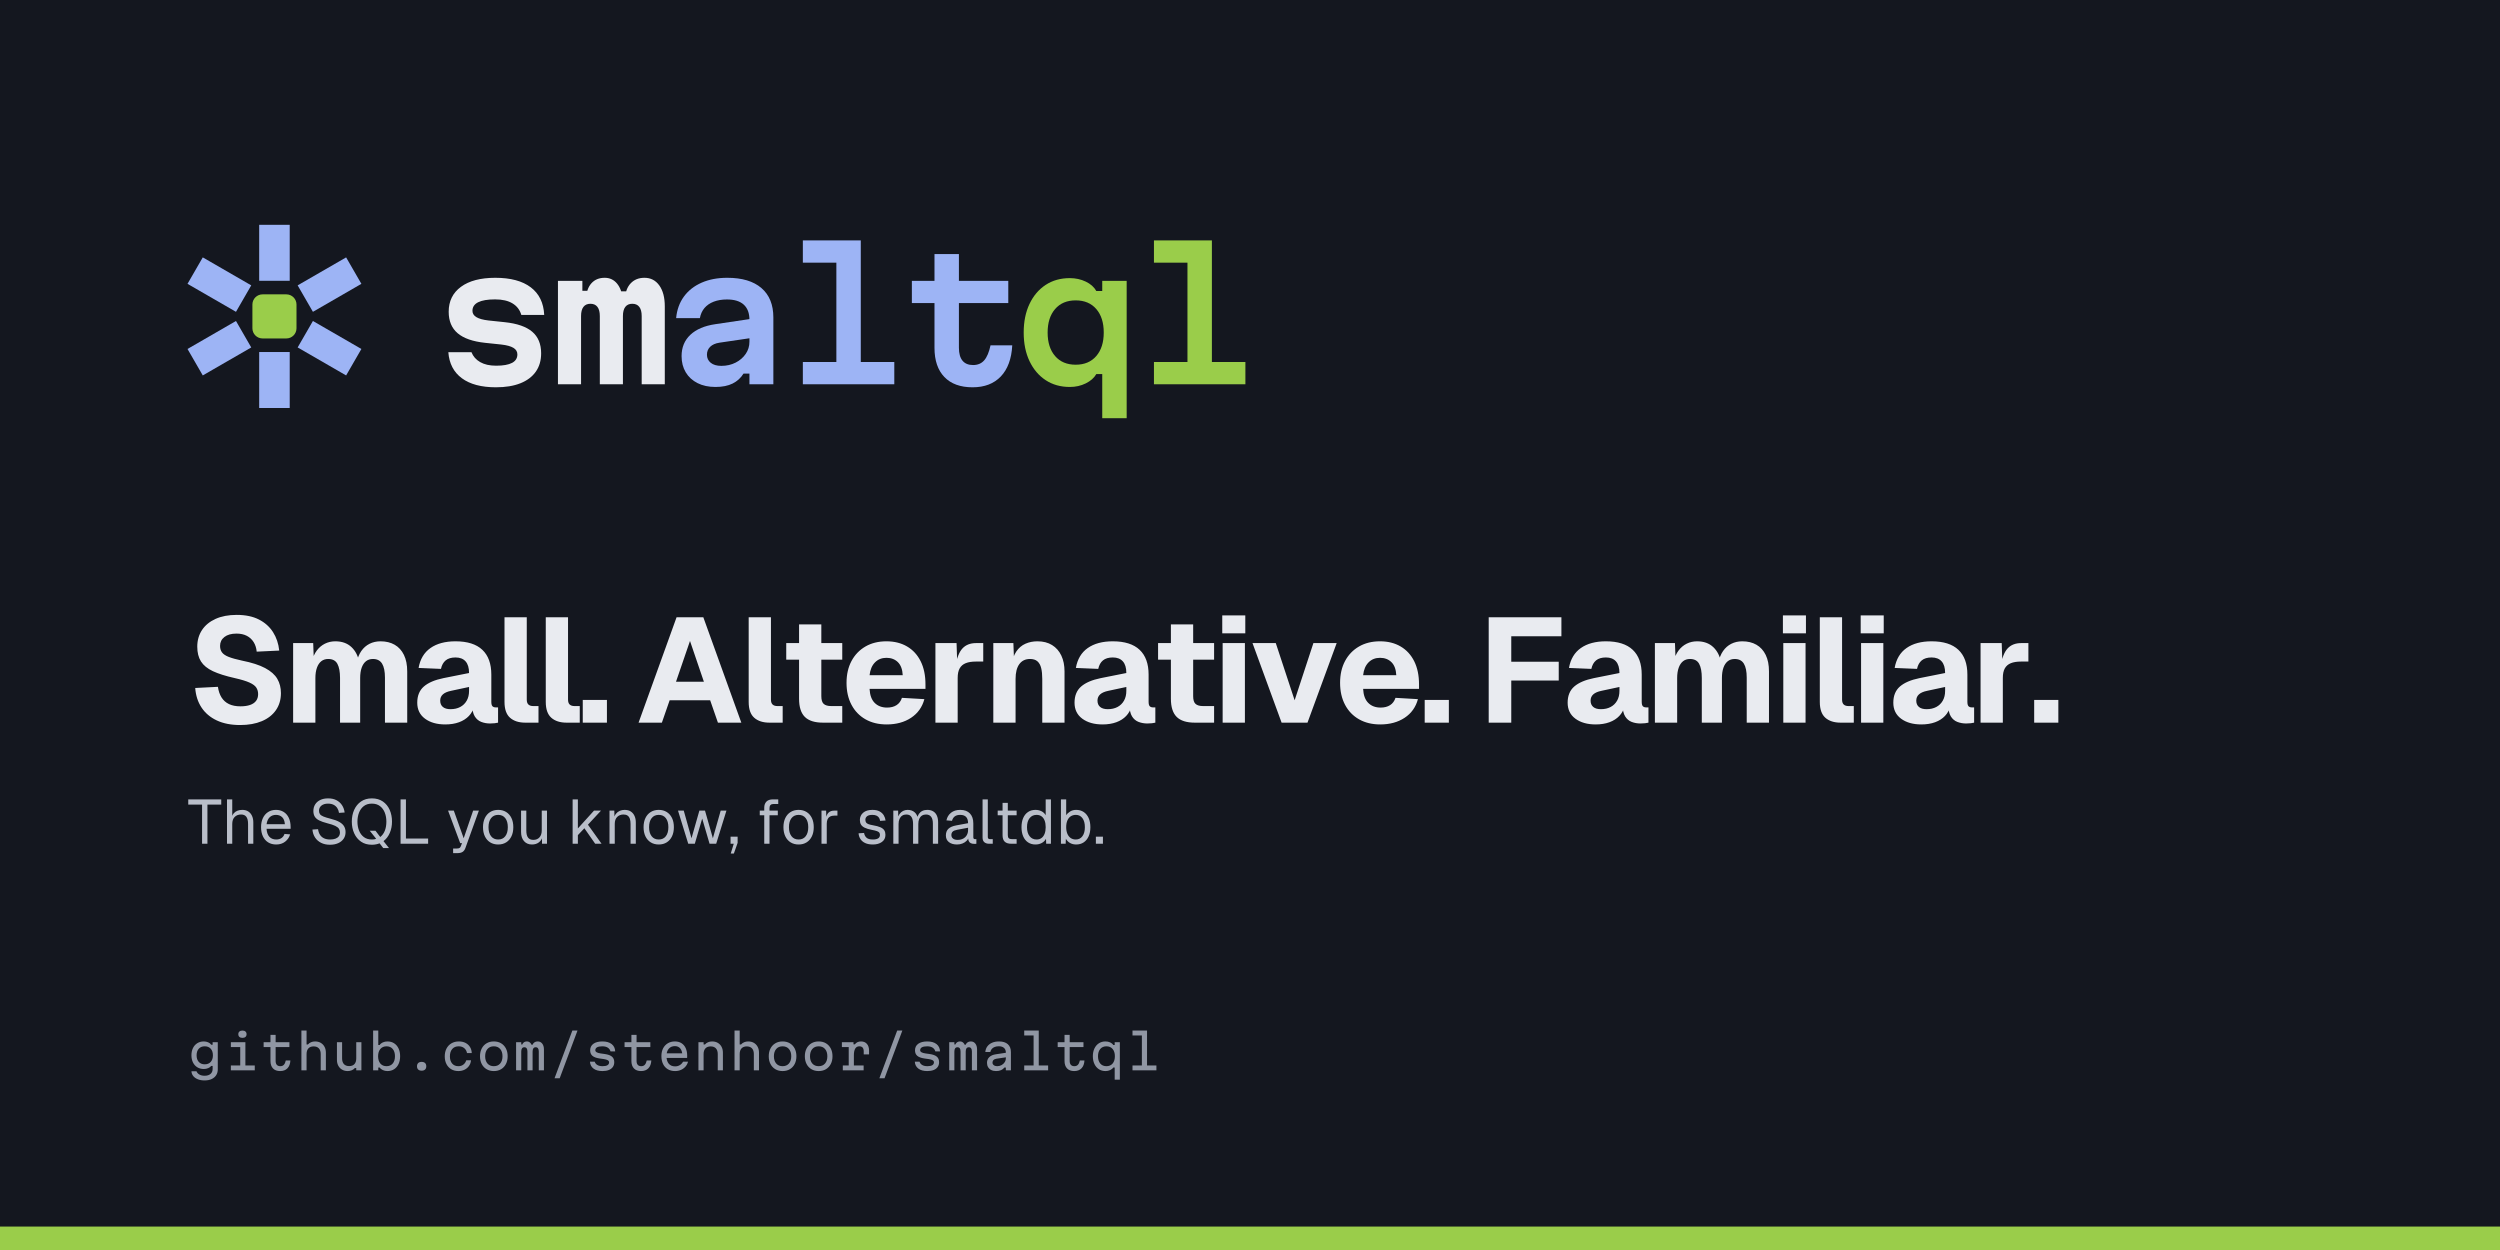
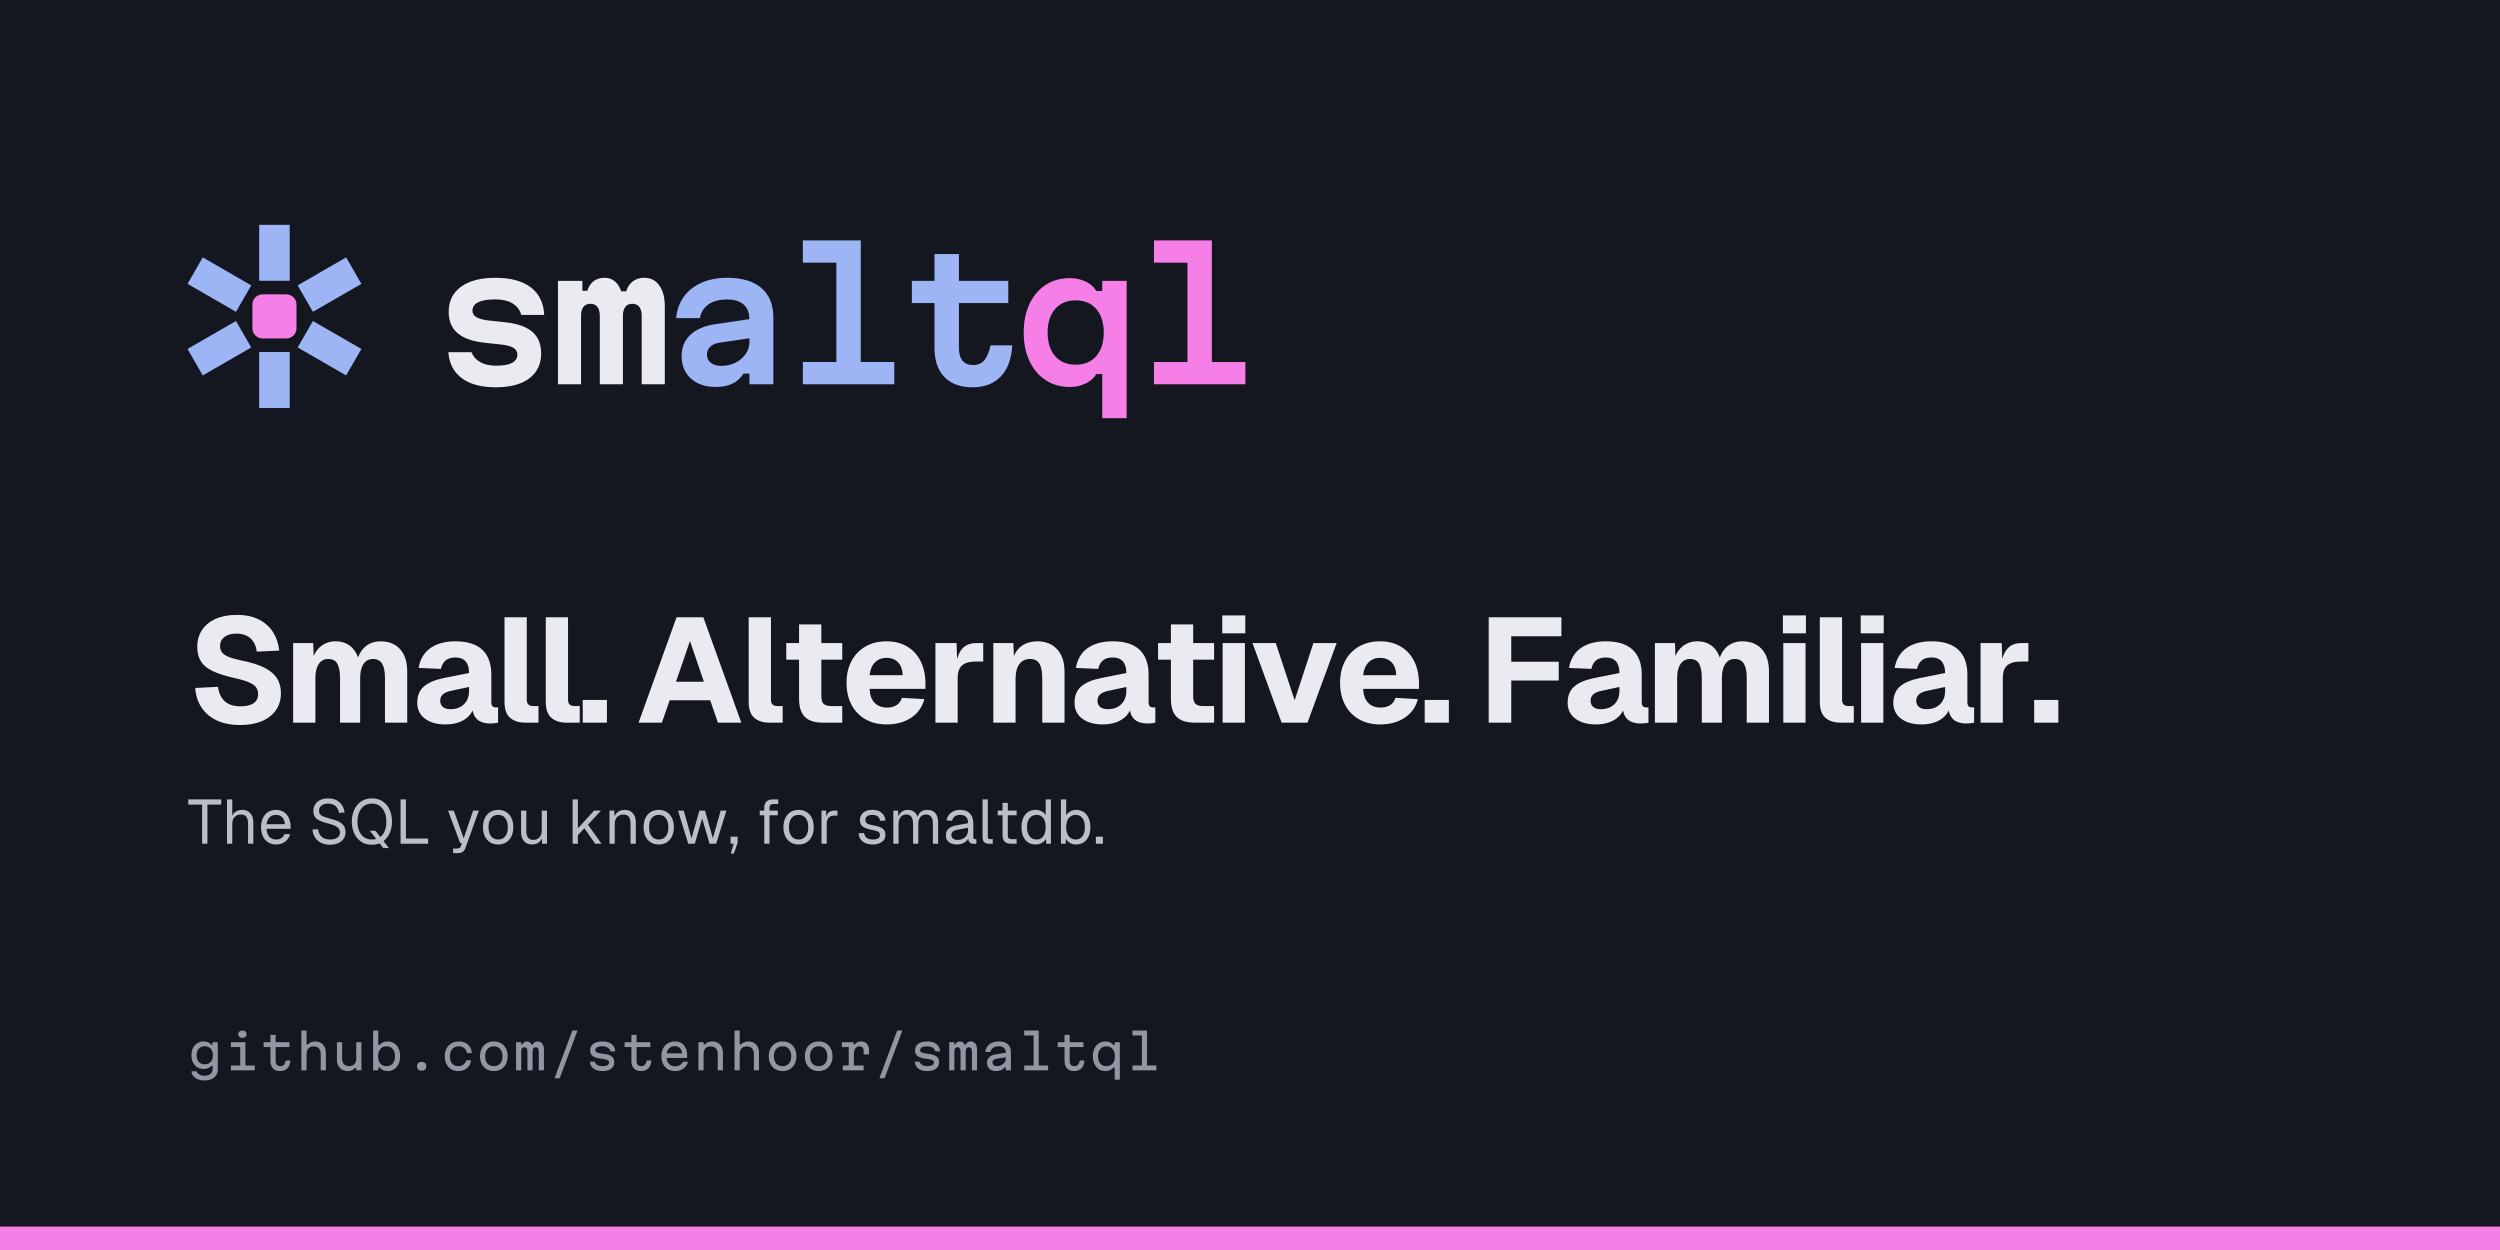
<svg xmlns="http://www.w3.org/2000/svg" width="1280" height="640" viewBox="0 0 1280 640" role="img" aria-label="smaltql: Small. Alternative. Familiar. The SQL you know, for smaltdb.">
  <rect width="1280" height="640" fill="#14171F" />
  <svg x="85.58" y="96" width="562.49" height="132" viewBox="0.74 84.00 647.71 152.00">
    <g transform="translate(0 96.00) scale(2)">
      <path d="M27.5 21.5L27.5 5L36.5 5L36.5 21.5Z" fill="#9DB4F5" />
      <path d="M38.84 22.85L53.13 14.6L57.63 22.4L43.34 30.65Z" fill="#9DB4F5" />
      <path d="M43.34 33.35L57.63 41.6L53.13 49.4L38.84 41.15Z" fill="#9DB4F5" />
      <path d="M36.5 42.5L36.5 59L27.5 59L27.5 42.5Z" fill="#9DB4F5" />
      <path d="M25.16 41.15L10.87 49.4L6.37 41.6L20.66 33.35Z" fill="#9DB4F5" />
      <path d="M20.66 30.65L6.37 22.4L10.87 14.6L25.16 22.85Z" fill="#9DB4F5" />
-       <path d="M28.5 25.5h7a3 3 0 0 1 3 3v7a3 3 0 0 1 -3 3h-7a3 3 0 0 1 -3 -3v-7a3 3 0 0 1 3 -3z" fill="#9ACD4A" />
+       <path d="M28.5 25.5h7a3 3 0 0 1 3 3v7a3 3 0 0 1 -3 3h-7a3 3 0 0 1 -3 -3v-7a3 3 0 0 1 3 -3z" fill="#F57FE6" />
    </g>
    <path fill="#E9EBF0" d="M180.166 181.114Q181.617 184.84 185.309 186.951Q189 189.063 194.68 189.063Q200.951 189.063 204.087 187.4Q207.223 185.737 207.223 182.411Q207.223 179.957 204.907 178.549Q202.591 177.14 197.766 176.583L188.194 175.577Q177.303 174.417 172.014 169.927Q166.726 165.437 166.726 157.254Q166.726 147.866 173.966 142.55Q181.206 137.234 194.189 137.234Q207.709 137.234 215.126 142.859Q222.543 148.483 223.04 159.114H209.543Q208.286 154.74 204.396 152.353Q200.506 149.966 194.086 149.966Q187.463 149.966 184.1 151.653Q180.737 153.34 180.737 156.714Q180.737 159.023 183.053 160.431Q185.369 161.84 190.194 162.397L199.766 163.403Q210.757 164.563 215.996 169.053Q221.234 173.543 221.234 181.774Q221.234 188.114 218.089 192.583Q214.943 197.051 209.003 199.423Q203.063 201.794 194.577 201.794Q181.7 201.794 174.481 196.446Q167.263 191.097 166.52 181.114ZM231.143 139.029H245.543V144.897H254.511L247.72 149.383Q248.02 143.611 250.92 140.423Q253.82 137.234 258.714 137.234Q263.16 137.234 265.99 140.654Q268.82 144.074 269.374 150.103L263.457 145.206H277.277L270.694 149.383Q270.994 143.663 274.074 140.449Q277.154 137.234 282.151 137.234Q287.663 137.234 290.9 141.739Q294.137 146.243 294.137 154.089V200.0H280.514V159.806Q280.514 156.226 279.107 154.387Q277.7 152.549 274.983 152.549Q272.266 152.549 270.859 154.387Q269.451 156.226 269.451 159.806V200.0H255.829V159.806Q255.829 156.226 254.421 154.387Q253.014 152.549 250.297 152.549Q247.58 152.549 246.173 154.387Q244.766 156.226 244.766 159.806V200.0H231.143Z" />
    <path fill="#9DB4F5" d="M345.143 161.429V172.731L326.366 175.494Q322.794 176.049 320.891 177.907Q318.989 179.766 318.989 182.583Q318.989 185.54 321.23 187.35Q323.471 189.16 327.48 189.16Q332.146 189.16 335.884 187.249Q339.623 185.337 341.831 182.119Q344.04 178.9 344.04 174.926V162.0Q344.04 156.137 340.697 153.074Q337.354 150.011 330.789 150.011Q326.374 150.011 322.987 151.316Q319.6 152.62 317.54 155.053Q315.48 157.486 314.823 161.0H300.823Q301.52 153.611 305.416 148.294Q309.311 142.977 315.856 140.106Q322.4 137.234 330.994 137.234Q344.069 137.234 351.106 143.28Q358.143 149.326 358.143 160.617V200.0H344.04V193.709H340.554Q338.191 197.554 334.131 199.577Q330.071 201.6 324.017 201.6Q317.92 201.6 313.424 199.327Q308.929 197.054 306.481 192.959Q304.034 188.863 304.034 183.417Q304.034 175.726 309.201 170.854Q314.369 165.983 323.906 164.586ZM375.531 115.2H409.689V186.88H429.446V200.0H375.531V186.88H395.289V128.32H375.531ZM467.543 123.234V139.029H496.651V152.149H467.543V178.543Q467.543 183.518 469.656 186.096Q471.769 188.674 475.891 188.674Q480.041 188.674 482.462 185.891Q484.883 183.109 486.183 177.057H498.994Q498.353 188.988 492.261 195.391Q486.169 201.794 475.589 201.794Q464.802 201.794 458.972 195.731Q453.143 189.669 453.143 178.543V152.149H439.806V139.029H453.143V123.234Z" />
-     <path fill="#9ACD4A" d="M552.046 220.0V194.0H548.56Q546.587 197.4 542.314 199.5Q538.04 201.6 532.931 201.6Q524.773 201.6 518.68 197.589Q512.586 193.579 509.162 186.37Q505.737 179.16 505.737 169.515Q505.737 159.869 509.161 152.647Q512.586 145.426 518.679 141.427Q524.773 137.429 532.931 137.429Q538.024 137.429 542.315 139.479Q546.606 141.529 548.56 145.029H552.046V139.029H566.446V220.0ZM536.389 188.48Q544.109 188.48 548.52 183.378Q552.931 178.277 552.931 169.506Q552.931 160.734 548.52 155.641Q544.109 150.549 536.389 150.549Q528.669 150.549 524.257 155.65Q519.846 160.752 519.846 169.523Q519.846 178.294 524.257 183.387Q528.669 188.48 536.389 188.48ZM582.531 115.2H616.689V186.88H636.446V200.0H582.531V186.88H602.289V128.32H582.531Z" />
+     <path fill="#F57FE6" d="M552.046 220.0V194.0H548.56Q546.587 197.4 542.314 199.5Q538.04 201.6 532.931 201.6Q524.773 201.6 518.68 197.589Q512.586 193.579 509.162 186.37Q505.737 179.16 505.737 169.515Q505.737 159.869 509.161 152.647Q512.586 145.426 518.679 141.427Q524.773 137.429 532.931 137.429Q538.024 137.429 542.315 139.479Q546.606 141.529 548.56 145.029H552.046V139.029H566.446V220.0ZM536.389 188.48Q544.109 188.48 548.52 183.378Q552.931 178.277 552.931 169.506Q552.931 160.734 548.52 155.641Q544.109 150.549 536.389 150.549Q528.669 150.549 524.257 155.65Q519.846 160.752 519.846 169.523Q519.846 178.294 524.257 183.387Q528.669 188.48 536.389 188.48ZM582.531 115.2H616.689V186.88H636.446V200.0H582.531V186.88H602.289V128.32H582.531Z" />
  </svg>
  <path fill="#E9EBF0" d="M122.95 371.216Q115.988 371.216 110.987 368.86Q105.986 366.504 103.174 362.248Q100.362 357.992 99.952 352.246L111.58 351.654Q112.021 354.861 113.434 357.103Q114.848 359.345 117.242 360.493Q119.636 361.64 123.102 361.64Q125.99 361.64 128.011 360.949Q130.033 360.257 131.097 358.858Q132.161 357.46 132.161 355.408Q132.161 353.538 131.256 352.102Q130.352 350.666 127.776 349.488Q125.199 348.31 120.153 347.17Q113.237 345.619 109.026 343.651Q104.816 341.682 102.908 338.673Q101.001 335.663 101.001 331.088Q101.001 326.254 103.418 322.591Q105.834 318.928 110.364 316.876Q114.894 314.824 121.217 314.824Q127.92 314.824 132.541 317.18Q137.161 319.536 139.783 323.64Q142.405 327.744 142.968 333.094L131.431 333.642Q131.158 330.83 129.866 328.762Q128.574 326.695 126.377 325.547Q124.181 324.4 121.065 324.4Q117.143 324.4 114.909 326.133Q112.674 327.866 112.674 330.693Q112.674 332.699 113.67 334.037Q114.665 335.374 117.09 336.332Q119.514 337.29 123.892 338.232Q131.386 339.722 135.763 342.062Q140.141 344.403 141.987 347.58Q143.834 350.757 143.834 354.861Q143.834 359.892 141.288 363.578Q138.742 367.264 134.053 369.24Q129.364 371.216 122.95 371.216ZM150.082 370.0V329.264H160.357L160.721 339.083L159.718 338.597Q160.493 335.344 162.203 333.064Q163.913 330.784 166.353 329.568Q168.793 328.352 171.696 328.352Q176.803 328.352 179.949 331.308Q183.096 334.265 183.977 339.296L182.579 339.357Q183.278 335.77 184.981 333.33Q186.683 330.89 189.199 329.621Q191.714 328.352 194.83 328.352Q199.026 328.352 202.081 330.115Q205.136 331.878 206.815 335.321Q208.495 338.764 208.495 343.81V370.0H197.095V346.957Q197.095 342.169 195.628 339.782Q194.162 337.396 190.939 337.396Q188.857 337.396 187.405 338.536Q185.954 339.676 185.178 341.857Q184.403 344.038 184.403 347.139V370.0H174.098V347.139Q174.098 342.382 172.745 339.889Q171.392 337.396 168.048 337.396Q165.966 337.396 164.514 338.536Q163.062 339.676 162.272 341.872Q161.481 344.069 161.481 347.139V370.0ZM227.966 370.912Q221.598 370.912 217.615 367.978Q213.633 365.045 213.633 359.786Q213.633 354.435 217.015 351.494Q220.397 348.553 227.054 347.2L240.157 344.586Q240.157 340.634 238.378 338.627Q236.6 336.621 233.226 336.621Q230.003 336.621 228.187 338.118Q226.37 339.615 225.777 342.473L214.317 341.986Q215.502 335.238 220.397 331.795Q225.291 328.352 233.226 328.352Q242.345 328.352 246.951 332.699Q251.557 337.046 251.557 345.406V359.269Q251.557 361.002 252.142 361.594Q252.727 362.187 253.867 362.187H255.007V370.0Q254.475 370.167 253.289 370.296Q252.104 370.426 250.934 370.426Q248.517 370.426 246.419 369.62Q244.322 368.814 243.06 366.77Q241.798 364.726 241.798 361.002L242.741 361.792Q242.026 364.513 240.066 366.58Q238.105 368.647 235.042 369.78Q231.979 370.912 227.966 370.912ZM230.672 363.099Q233.514 363.099 235.635 361.974Q237.755 360.85 238.956 358.744Q240.157 356.639 240.157 353.706V351.73L230.915 353.706Q228.133 354.283 226.758 355.522Q225.382 356.761 225.382 358.722Q225.382 360.804 226.735 361.952Q228.088 363.099 230.672 363.099ZM268.946 370.0Q263.99 370.0 261.148 367.492Q258.306 364.984 258.306 359.391V316.04H269.705V358.175Q269.705 359.938 270.557 360.721Q271.408 361.503 272.989 361.503H275.709V370.0ZM290.074 370.0Q285.118 370.0 282.276 367.492Q279.434 364.984 279.434 359.391V316.04H290.833V358.175Q290.833 359.938 291.685 360.721Q292.536 361.503 294.117 361.503H296.837V370.0ZM298.373 370.0V358.357H310.745V370.0ZM326.949 370.0 346.405 316.04H360.1L379.556 370.0H367.578L363.596 358.524H342.863L338.881 370.0ZM346.116 349.039H360.389L353.275 328.169ZM393.966 370.0Q389.01 370.0 386.168 367.492Q383.326 364.984 383.326 359.391V316.04H394.725V358.175Q394.725 359.938 395.577 360.721Q396.428 361.503 398.009 361.503H400.729V370.0ZM421.386 370.0Q415.048 370.0 412.084 367.059Q409.12 364.118 409.12 357.749V319.703H420.52V356.411Q420.52 359.33 421.759 360.417Q422.997 361.503 425.551 361.503H431.236V370.0ZM402.554 337.761V329.264H431.236V337.761ZM453.99 370.912Q447.743 370.912 443.122 368.282Q438.502 365.653 435.963 360.857Q433.425 356.062 433.425 349.632Q433.425 343.202 435.963 338.445Q438.502 333.687 443.092 331.02Q447.682 328.352 453.869 328.352Q459.933 328.352 464.44 331.004Q468.947 333.657 471.394 338.597Q473.841 343.537 473.841 350.392V352.702H445.22Q445.463 357.521 447.857 359.9Q450.251 362.279 454.173 362.279Q457.076 362.279 459.029 361.032Q460.982 359.786 461.788 357.293L473.279 357.962Q471.637 364.087 466.485 367.5Q461.332 370.912 453.99 370.912ZM445.22 345.71H462.198Q461.97 341.226 459.706 339.015Q457.441 336.803 453.869 336.803Q450.327 336.803 448.009 339.129Q445.691 341.454 445.22 345.71ZM478.934 370.0V329.264H489.756L490.151 341.09L489.269 340.907Q490.257 334.736 492.781 332Q495.304 329.264 499.742 329.264H503.421V338.718H499.681Q496.505 338.718 494.445 339.547Q492.385 340.375 491.359 342.199Q490.333 344.023 490.333 347.094V370.0ZM508.574 370.0V329.264H518.849L519.305 341.211L517.906 340.846Q518.484 336.271 520.361 333.543Q522.238 330.814 525.027 329.583Q527.817 328.352 531.161 328.352Q535.569 328.352 538.662 330.267Q541.755 332.182 543.397 335.64Q545.038 339.098 545.038 343.81V370.0H533.638V347.595Q533.638 344.327 533.084 342.055Q532.529 339.782 531.153 338.589Q529.778 337.396 527.376 337.396Q523.834 337.396 521.904 340.025Q519.973 342.655 519.973 347.595V370.0ZM564.494 370.912Q558.126 370.912 554.143 367.978Q550.161 365.045 550.161 359.786Q550.161 354.435 553.543 351.494Q556.925 348.553 563.582 347.2L576.685 344.586Q576.685 340.634 574.906 338.627Q573.128 336.621 569.754 336.621Q566.531 336.621 564.715 338.118Q562.898 339.615 562.305 342.473L550.845 341.986Q552.03 335.238 556.925 331.795Q561.819 328.352 569.754 328.352Q578.873 328.352 583.479 332.699Q588.085 337.046 588.085 345.406V359.269Q588.085 361.002 588.67 361.594Q589.255 362.187 590.395 362.187H591.535V370.0Q591.003 370.167 589.817 370.296Q588.632 370.426 587.462 370.426Q585.045 370.426 582.947 369.62Q580.85 368.814 579.588 366.77Q578.326 364.726 578.326 361.002L579.269 361.792Q578.554 364.513 576.594 366.58Q574.633 368.647 571.57 369.78Q568.507 370.912 564.494 370.912ZM567.2 363.099Q570.042 363.099 572.163 361.974Q574.283 360.85 575.484 358.744Q576.685 356.639 576.685 353.706V351.73L567.443 353.706Q564.661 354.283 563.286 355.522Q561.91 356.761 561.91 358.722Q561.91 360.804 563.263 361.952Q564.616 363.099 567.2 363.099ZM611.766 370.0Q605.428 370.0 602.464 367.059Q599.5 364.118 599.5 357.749V319.703H610.9V356.411Q610.9 359.33 612.139 360.417Q613.377 361.503 615.931 361.503H621.616V370.0ZM592.934 337.761V329.264H621.616V337.761ZM625.994 370.0V329.264H637.393V370.0ZM625.796 324.278V315.098H637.591V324.278ZM656.181 370.0 641.285 329.264H653.201L662.853 358.539L672.46 329.264H684.377L669.435 370.0ZM706.69 370.912Q700.443 370.912 695.822 368.282Q691.202 365.653 688.663 360.857Q686.125 356.062 686.125 349.632Q686.125 343.202 688.663 338.445Q691.202 333.687 695.792 331.02Q700.382 328.352 706.569 328.352Q712.633 328.352 717.14 331.004Q721.647 333.657 724.094 338.597Q726.541 343.537 726.541 350.392V352.702H697.92Q698.163 357.521 700.557 359.9Q702.951 362.279 706.873 362.279Q709.776 362.279 711.729 361.032Q713.682 359.786 714.488 357.293L725.979 357.962Q724.337 364.087 719.185 367.5Q714.032 370.912 706.69 370.912ZM697.92 345.71H714.898Q714.67 341.226 712.406 339.015Q710.141 336.803 706.569 336.803Q703.027 336.803 700.709 339.129Q698.391 341.454 697.92 345.71ZM729.445 370.0V358.357H741.817V370.0ZM762.216 370.0V316.04H799.441V325.753H767.354L773.768 319.126V343.856L767.354 338.825H798.073V348.431H767.354L773.768 343.4V370.0ZM816.966 370.912Q810.598 370.912 806.615 367.978Q802.633 365.045 802.633 359.786Q802.633 354.435 806.015 351.494Q809.397 348.553 816.054 347.2L829.157 344.586Q829.157 340.634 827.378 338.627Q825.6 336.621 822.226 336.621Q819.003 336.621 817.187 338.118Q815.37 339.615 814.777 342.473L803.317 341.986Q804.502 335.238 809.397 331.795Q814.291 328.352 822.226 328.352Q831.345 328.352 835.951 332.699Q840.557 337.046 840.557 345.406V359.269Q840.557 361.002 841.142 361.594Q841.727 362.187 842.867 362.187H844.007V370.0Q843.475 370.167 842.289 370.296Q841.104 370.426 839.934 370.426Q837.517 370.426 835.419 369.62Q833.322 368.814 832.06 366.77Q830.798 364.726 830.798 361.002L831.741 361.792Q831.026 364.513 829.066 366.58Q827.105 368.647 824.042 369.78Q820.979 370.912 816.966 370.912ZM819.672 363.099Q822.514 363.099 824.635 361.974Q826.755 360.85 827.956 358.744Q829.157 356.639 829.157 353.706V351.73L819.915 353.706Q817.133 354.283 815.758 355.522Q814.382 356.761 814.382 358.722Q814.382 360.804 815.735 361.952Q817.088 363.099 819.672 363.099ZM847.306 370.0V329.264H857.581L857.945 339.083L856.942 338.597Q857.717 335.344 859.427 333.064Q861.137 330.784 863.577 329.568Q866.017 328.352 868.92 328.352Q874.027 328.352 877.173 331.308Q880.32 334.265 881.201 339.296L879.803 339.357Q880.502 335.77 882.205 333.33Q883.907 330.89 886.423 329.621Q888.938 328.352 892.054 328.352Q896.25 328.352 899.305 330.115Q902.36 331.878 904.039 335.321Q905.719 338.764 905.719 343.81V370.0H894.319V346.957Q894.319 342.169 892.852 339.782Q891.386 337.396 888.163 337.396Q886.081 337.396 884.629 338.536Q883.178 339.676 882.402 341.857Q881.627 344.038 881.627 347.139V370.0H871.322V347.139Q871.322 342.382 869.969 339.889Q868.616 337.396 865.272 337.396Q863.19 337.396 861.738 338.536Q860.286 339.676 859.496 341.872Q858.705 344.069 858.705 347.139V370.0ZM913.046 370.0V329.264H924.445V370.0ZM912.848 324.278V315.098H924.643V324.278ZM942.382 370.0Q937.426 370.0 934.584 367.492Q931.742 364.984 931.742 359.391V316.04H943.141V358.175Q943.141 359.938 943.993 360.721Q944.844 361.503 946.425 361.503H949.145V370.0ZM952.87 370.0V329.264H964.269V370.0ZM952.672 324.278V315.098H964.467V324.278ZM983.71 370.912Q977.342 370.912 973.359 367.978Q969.377 365.045 969.377 359.786Q969.377 354.435 972.759 351.494Q976.141 348.553 982.798 347.2L995.901 344.586Q995.901 340.634 994.122 338.627Q992.344 336.621 988.97 336.621Q985.747 336.621 983.931 338.118Q982.114 339.615 981.521 342.473L970.061 341.986Q971.246 335.238 976.141 331.795Q981.035 328.352 988.97 328.352Q998.089 328.352 1002.695 332.699Q1007.301 337.046 1007.301 345.406V359.269Q1007.301 361.002 1007.886 361.594Q1008.471 362.187 1009.611 362.187H1010.751V370.0Q1010.219 370.167 1009.033 370.296Q1007.848 370.426 1006.678 370.426Q1004.261 370.426 1002.163 369.62Q1000.066 368.814 998.804 366.77Q997.542 364.726 997.542 361.002L998.485 361.792Q997.77 364.513 995.81 366.58Q993.849 368.647 990.786 369.78Q987.723 370.912 983.71 370.912ZM986.416 363.099Q989.258 363.099 991.379 361.974Q993.499 360.85 994.7 358.744Q995.901 356.639 995.901 353.706V351.73L986.659 353.706Q983.877 354.283 982.502 355.522Q981.126 356.761 981.126 358.722Q981.126 360.804 982.479 361.952Q983.832 363.099 986.416 363.099ZM1014.05 370.0V329.264H1024.872L1025.267 341.09L1024.385 340.907Q1025.373 334.736 1027.897 332Q1030.42 329.264 1034.858 329.264H1038.537V338.718H1034.797Q1031.621 338.718 1029.561 339.547Q1027.501 340.375 1026.475 342.199Q1025.449 344.023 1025.449 347.094V370.0ZM1041.501 370.0V358.357H1053.873V370.0Z" />
  <path fill="#B9BEC9" d="M103.456 432.0V411.968H96.384V409.28H113.28V411.968H106.208V432.0ZM116.224 432.0V409.28H118.912V418.784L118.592 418.72Q118.912 417.312 119.68 416.416Q120.448 415.52 121.568 415.088Q122.688 414.656 124.032 414.656Q125.856 414.656 127.12 415.472Q128.384 416.288 129.04 417.744Q129.696 419.2 129.696 421.088V432.0H127.008V421.856Q127.008 419.392 126.128 418.208Q125.248 417.024 123.456 417.024Q121.408 417.024 120.16 418.272Q118.912 419.52 118.912 421.888V432.0ZM141.44 432.384Q139.04 432.384 137.296 431.296Q135.552 430.208 134.608 428.208Q133.664 426.208 133.664 423.52Q133.664 420.832 134.608 418.848Q135.552 416.864 137.264 415.76Q138.976 414.656 141.312 414.656Q143.52 414.656 145.216 415.696Q146.912 416.736 147.856 418.72Q148.8 420.704 148.8 423.552V424.352H136.48Q136.64 427.072 137.936 428.448Q139.232 429.824 141.44 429.824Q143.104 429.824 144.176 429.04Q145.248 428.256 145.664 426.976L148.544 427.2Q147.872 429.472 146.0 430.928Q144.128 432.384 141.44 432.384ZM136.48 421.984H145.856Q145.664 419.52 144.432 418.368Q143.2 417.216 141.312 417.216Q139.36 417.216 138.096 418.416Q136.832 419.616 136.48 421.984ZM168.96 432.512Q166.336 432.512 164.384 431.52Q162.432 430.528 161.296 428.784Q160.16 427.04 159.968 424.736L162.848 424.544Q163.072 426.24 163.84 427.424Q164.608 428.608 165.904 429.216Q167.2 429.824 169.024 429.824Q170.624 429.824 171.744 429.408Q172.864 428.992 173.456 428.192Q174.048 427.392 174.048 426.24Q174.048 425.184 173.552 424.368Q173.056 423.552 171.664 422.864Q170.272 422.176 167.552 421.504Q164.928 420.832 163.376 420.032Q161.824 419.232 161.136 418.08Q160.448 416.928 160.448 415.232Q160.448 413.312 161.36 411.856Q162.272 410.4 163.968 409.584Q165.664 408.768 168.0 408.768Q170.496 408.768 172.288 409.712Q174.08 410.656 175.136 412.288Q176.192 413.92 176.448 416.0L173.568 416.192Q173.376 414.816 172.688 413.744Q172.0 412.672 170.816 412.064Q169.632 411.456 167.936 411.456Q165.824 411.456 164.576 412.464Q163.328 413.472 163.328 415.104Q163.328 416.16 163.824 416.848Q164.32 417.536 165.6 418.064Q166.88 418.592 169.28 419.2Q172.128 419.904 173.808 420.88Q175.488 421.856 176.208 423.136Q176.928 424.416 176.928 426.048Q176.928 428.032 175.904 429.488Q174.88 430.944 173.088 431.728Q171.296 432.512 168.96 432.512ZM196.224 434.208 194.336 431.776Q193.568 432.096 192.544 432.304Q191.52 432.512 190.4 432.512Q187.136 432.512 184.848 430.928Q182.56 429.344 181.344 426.656Q180.128 423.968 180.128 420.672Q180.128 417.344 181.328 414.656Q182.528 411.968 184.832 410.368Q187.136 408.768 190.4 408.768Q193.728 408.768 196.032 410.368Q198.336 411.968 199.52 414.656Q200.704 417.344 200.704 420.672Q200.704 423.808 199.584 426.432Q198.464 429.056 196.352 430.656L199.168 434.208ZM190.4 429.824Q191.104 429.824 191.648 429.744Q192.192 429.664 192.608 429.472L189.312 425.344H192.256L194.688 428.544Q196.256 427.296 197.04 425.296Q197.824 423.296 197.824 420.672Q197.824 418.144 197.008 416.064Q196.192 413.984 194.544 412.72Q192.896 411.456 190.4 411.456Q187.904 411.456 186.272 412.72Q184.64 413.984 183.824 416.064Q183.008 418.144 183.008 420.672Q183.008 423.168 183.824 425.248Q184.64 427.328 186.288 428.576Q187.936 429.824 190.4 429.824ZM205.088 432.0V409.28H207.84V430.72L206.464 429.312H219.2V432.0ZM232 436.8V434.432H233.952Q234.848 434.432 235.28 434.16Q235.712 433.888 235.936 433.28L236.544 431.68H235.616L229.408 415.04H232.352L237.408 429.184L242.24 415.04H245.184L238.304 434.144Q237.824 435.52 236.864 436.16Q235.904 436.8 234.208 436.8ZM255.072 432.384Q252.736 432.384 250.976 431.296Q249.216 430.208 248.256 428.208Q247.296 426.208 247.296 423.52Q247.296 420.8 248.256 418.816Q249.216 416.832 250.976 415.744Q252.736 414.656 255.072 414.656Q257.408 414.656 259.152 415.744Q260.896 416.832 261.856 418.816Q262.816 420.8 262.816 423.52Q262.816 426.208 261.856 428.208Q260.896 430.208 259.152 431.296Q257.408 432.384 255.072 432.384ZM255.072 429.824Q257.408 429.824 258.704 428.144Q260.0 426.464 260.0 423.52Q260.0 420.576 258.704 418.896Q257.408 417.216 255.072 417.216Q252.736 417.216 251.424 418.896Q250.112 420.576 250.112 423.52Q250.112 426.464 251.424 428.144Q252.736 429.824 255.072 429.824ZM272.352 432.384Q269.824 432.384 268.304 430.672Q266.784 428.96 266.784 425.952V415.04H269.472V425.216Q269.472 427.68 270.352 428.848Q271.232 430.016 273.056 430.016Q275.072 430.016 276.224 428.72Q277.376 427.424 277.376 425.152V415.04H280.064V432.0H277.504V427.808L277.92 428.032Q277.408 430.112 275.968 431.248Q274.528 432.384 272.352 432.384ZM293.184 432.0V409.28H295.872V424.16L304.128 415.04H307.712L301.024 422.24L308 432.0H304.736L299.2 424.064L295.872 427.584V432.0ZM312.064 432.0V415.04H314.528L314.624 419.36L314.304 419.072Q314.624 417.568 315.424 416.592Q316.224 415.616 317.36 415.136Q318.496 414.656 319.808 414.656Q321.76 414.656 323.024 415.52Q324.288 416.384 324.912 417.84Q325.536 419.296 325.536 421.088V432.0H322.848V421.856Q322.848 420.288 322.48 419.216Q322.112 418.144 321.312 417.584Q320.512 417.024 319.232 417.024Q317.28 417.024 316.016 418.256Q314.752 419.488 314.752 421.856V432.0ZM337.28 432.384Q334.944 432.384 333.184 431.296Q331.424 430.208 330.464 428.208Q329.504 426.208 329.504 423.52Q329.504 420.8 330.464 418.816Q331.424 416.832 333.184 415.744Q334.944 414.656 337.28 414.656Q339.616 414.656 341.36 415.744Q343.104 416.832 344.064 418.816Q345.024 420.8 345.024 423.52Q345.024 426.208 344.064 428.208Q343.104 430.208 341.36 431.296Q339.616 432.384 337.28 432.384ZM337.28 429.824Q339.616 429.824 340.912 428.144Q342.208 426.464 342.208 423.52Q342.208 420.576 340.912 418.896Q339.616 417.216 337.28 417.216Q334.944 417.216 333.632 418.896Q332.32 420.576 332.32 423.52Q332.32 426.464 333.632 428.144Q334.944 429.824 337.28 429.824ZM352.384 432.0 347.136 415.04H350.08L354.048 429.184L358.08 415.04H360.96L364.992 429.184L368.992 415.04H371.936L366.688 432.0H363.296L359.52 419.104L355.744 432.0ZM374.144 436.992 375.68 432.0H374.048V428.384H377.664V431.552L375.744 436.992ZM391.296 432.0V413.504Q391.296 411.616 392.384 410.448Q393.472 409.28 395.776 409.28H398.464V411.648H395.968Q394.976 411.648 394.48 412.192Q393.984 412.736 393.984 413.696V432.0ZM388.992 417.408V415.04H398.24V417.408ZM408.896 432.384Q406.56 432.384 404.8 431.296Q403.04 430.208 402.08 428.208Q401.12 426.208 401.12 423.52Q401.12 420.8 402.08 418.816Q403.04 416.832 404.8 415.744Q406.56 414.656 408.896 414.656Q411.232 414.656 412.976 415.744Q414.72 416.832 415.68 418.816Q416.64 420.8 416.64 423.52Q416.64 426.208 415.68 428.208Q414.72 430.208 412.976 431.296Q411.232 432.384 408.896 432.384ZM408.896 429.824Q411.232 429.824 412.528 428.144Q413.824 426.464 413.824 423.52Q413.824 420.576 412.528 418.896Q411.232 417.216 408.896 417.216Q406.56 417.216 405.248 418.896Q403.936 420.576 403.936 423.52Q403.936 426.464 405.248 428.144Q406.56 429.824 408.896 429.824ZM420.608 432.0V415.04H422.976L423.104 419.328L422.848 419.232Q423.168 417.056 424.24 416.048Q425.312 415.04 427.104 415.04H428.768V417.6H427.136Q425.856 417.6 425.008 418.064Q424.16 418.528 423.728 419.44Q423.296 420.352 423.296 421.76V432.0ZM446.912 432.384Q444.576 432.384 442.992 431.648Q441.408 430.912 440.56 429.616Q439.712 428.32 439.584 426.656L442.4 426.464Q442.656 428.0 443.664 428.912Q444.672 429.824 446.912 429.824Q448.64 429.824 449.584 429.264Q450.528 428.704 450.528 427.456Q450.528 426.784 450.224 426.336Q449.92 425.888 449.024 425.552Q448.128 425.216 446.4 424.896Q444.032 424.448 442.688 423.776Q441.344 423.104 440.8 422.144Q440.256 421.184 440.256 419.84Q440.256 417.568 441.936 416.112Q443.616 414.656 446.688 414.656Q448.928 414.656 450.352 415.44Q451.776 416.224 452.512 417.472Q453.248 418.72 453.408 420.096L450.592 420.288Q450.528 419.488 450.112 418.784Q449.696 418.08 448.864 417.648Q448.032 417.216 446.624 417.216Q444.8 417.216 443.936 417.92Q443.072 418.624 443.072 419.712Q443.072 420.544 443.408 421.072Q443.744 421.6 444.592 421.936Q445.44 422.272 446.912 422.528Q449.408 422.944 450.816 423.584Q452.224 424.224 452.784 425.168Q453.344 426.112 453.344 427.456Q453.344 429.792 451.536 431.088Q449.728 432.384 446.912 432.384ZM457.376 432.0V415.04H459.84L459.936 419.328L459.552 419.2Q459.84 417.792 460.56 416.784Q461.28 415.776 462.336 415.216Q463.392 414.656 464.672 414.656Q466.88 414.656 468.272 415.872Q469.664 417.088 470.016 419.264L469.504 419.232Q469.76 417.76 470.448 416.752Q471.136 415.744 472.224 415.2Q473.312 414.656 474.72 414.656Q476.544 414.656 477.792 415.408Q479.04 416.16 479.68 417.6Q480.32 419.04 480.32 421.088V432.0H477.632V421.664Q477.632 419.36 476.736 418.192Q475.84 417.024 474.08 417.024Q472.896 417.024 472.016 417.6Q471.136 418.176 470.656 419.248Q470.176 420.32 470.176 421.856V432.0H467.488V421.856Q467.488 419.584 466.688 418.304Q465.888 417.024 464.0 417.024Q462.816 417.024 461.936 417.6Q461.056 418.176 460.56 419.264Q460.064 420.352 460.064 421.856V432.0ZM490.016 432.384Q487.392 432.384 485.84 431.168Q484.288 429.952 484.288 427.776Q484.288 425.6 485.568 424.352Q486.848 423.104 489.632 422.592L495.648 421.472Q495.648 419.328 494.64 418.272Q493.632 417.216 491.616 417.216Q489.856 417.216 488.832 418.0Q487.808 418.784 487.424 420.256L484.576 420.032Q485.056 417.632 486.896 416.144Q488.736 414.656 491.616 414.656Q494.88 414.656 496.608 416.496Q498.336 418.336 498.336 421.568V428.576Q498.336 429.152 498.544 429.392Q498.752 429.632 499.232 429.632H499.904V432.0Q499.776 432.032 499.488 432.048Q499.2 432.064 498.88 432.064Q497.728 432.064 497.008 431.696Q496.288 431.328 495.968 430.544Q495.648 429.76 495.648 428.48L495.968 428.544Q495.744 429.632 494.88 430.512Q494.016 431.392 492.736 431.888Q491.456 432.384 490.016 432.384ZM490.272 430.016Q491.968 430.016 493.168 429.36Q494.368 428.704 495.008 427.568Q495.648 426.432 495.648 425.024V423.808L490.144 424.832Q488.416 425.152 487.76 425.808Q487.104 426.464 487.104 427.52Q487.104 428.704 487.952 429.36Q488.8 430.016 490.272 430.016ZM506.4 432.0Q504.928 432.0 504.0 431.232Q503.072 430.464 503.072 428.8V409.28H505.76V428.576Q505.76 429.088 506.032 429.36Q506.304 429.632 506.816 429.632H508.288V432.0ZM517.824 432.0Q515.52 432.0 514.416 430.944Q513.312 429.888 513.312 427.648V411.072H516.0V427.584Q516.0 428.736 516.512 429.184Q517.024 429.632 518.08 429.632H520.512V432.0ZM510.816 417.408V415.04H520.512V417.408ZM530.176 432.384Q527.968 432.384 526.352 431.296Q524.736 430.208 523.872 428.224Q523.008 426.24 523.008 423.52Q523.008 420.8 523.872 418.816Q524.736 416.832 526.352 415.744Q527.968 414.656 530.176 414.656Q531.872 414.656 533.28 415.376Q534.688 416.096 535.392 417.408V409.28H538.08V432.0H535.648L535.552 429.44Q534.848 430.816 533.408 431.6Q531.968 432.384 530.176 432.384ZM530.72 429.824Q532.224 429.824 533.264 429.056Q534.304 428.288 534.848 426.864Q535.392 425.44 535.392 423.52Q535.392 421.536 534.848 420.128Q534.304 418.72 533.264 417.968Q532.224 417.216 530.72 417.216Q528.48 417.216 527.152 418.896Q525.824 420.576 525.824 423.52Q525.824 426.432 527.152 428.128Q528.48 429.824 530.72 429.824ZM550.976 432.384Q549.216 432.384 547.84 431.6Q546.464 430.816 545.728 429.44L545.632 432.0H543.2V409.28H545.888V417.408Q546.528 416.352 547.872 415.504Q549.216 414.656 550.976 414.656Q553.216 414.656 554.848 415.744Q556.48 416.832 557.376 418.816Q558.272 420.8 558.272 423.52Q558.272 426.24 557.376 428.224Q556.48 430.208 554.848 431.296Q553.216 432.384 550.976 432.384ZM550.816 429.824Q552.96 429.824 554.208 428.128Q555.456 426.432 555.456 423.52Q555.456 420.576 554.208 418.896Q552.96 417.216 550.88 417.216Q549.312 417.216 548.192 417.968Q547.072 418.72 546.48 420.128Q545.888 421.536 545.888 423.52Q545.888 425.44 546.48 426.864Q547.072 428.288 548.176 429.056Q549.28 429.824 550.816 429.824ZM561.088 432.0V428.384H564.704V432.0Z" />
  <path fill="#9096A3" d="M111.504 547.52Q111.504 549.224 110.688 550.496Q109.872 551.768 108.36 552.476Q106.848 553.184 104.736 553.184Q102.792 553.184 101.304 552.596Q99.816 552.008 98.952 550.952Q98.088 549.896 98.016 548.48H100.608Q101.016 549.56 102.108 550.172Q103.2 550.784 104.736 550.784Q106.68 550.784 107.772 549.86Q108.864 548.936 108.864 547.28V545.744H108.144Q107.616 546.464 106.572 546.896Q105.528 547.328 104.352 547.328Q102.456 547.328 101.028 546.452Q99.6 545.576 98.808 543.992Q98.016 542.408 98.016 540.32Q98.016 538.184 98.808 536.588Q99.6 534.992 101.028 534.104Q102.456 533.216 104.352 533.216Q105.552 533.216 106.596 533.672Q107.64 534.128 108.144 534.896H108.864V533.6H111.504ZM100.656 540.32Q100.656 542.456 101.772 543.692Q102.888 544.928 104.832 544.928Q106.776 544.928 107.892 543.692Q109.008 542.456 109.008 540.32Q109.008 538.184 107.892 536.948Q106.776 535.712 104.832 535.712Q102.888 535.712 101.772 536.948Q100.656 538.184 100.656 540.32ZM118.2 533.6H125.64V545.504H130.44V548.0H118.2V545.504H123.0V536.096H118.2ZM124.128 531.392Q123.144 531.392 122.58 530.9Q122.016 530.408 122.016 529.52Q122.016 528.632 122.58 528.14Q123.144 527.648 124.128 527.648Q125.112 527.648 125.676 528.14Q126.24 528.632 126.24 529.52Q126.24 530.408 125.676 530.9Q125.112 531.392 124.128 531.392ZM141.12 529.856V533.6H148.176V536.096H141.12V543.2Q141.12 544.52 141.732 545.204Q142.344 545.888 143.52 545.888Q144.672 545.888 145.344 545.156Q146.016 544.424 146.328 542.96H148.68Q148.536 545.576 147.168 546.98Q145.8 548.384 143.424 548.384Q141.048 548.384 139.764 547.028Q138.48 545.672 138.48 543.2V536.096H134.976V533.6H138.48V529.856ZM154.32 548.0V527.648H156.96V534.752H157.68Q158.28 534.032 159.24 533.624Q160.2 533.216 161.304 533.216Q162.984 533.216 164.22 533.936Q165.456 534.656 166.152 535.952Q166.848 537.248 166.848 538.976V548.0H164.208V539.696Q164.208 537.8 163.272 536.78Q162.336 535.76 160.584 535.76Q158.832 535.76 157.896 536.78Q156.96 537.8 156.96 539.696V548.0ZM185.04 533.6V548.0H182.4V546.848H181.68Q181.08 547.568 180.12 547.976Q179.16 548.384 178.056 548.384Q176.4 548.384 175.152 547.664Q173.904 546.944 173.208 545.648Q172.512 544.352 172.512 542.624V533.6H175.152V541.904Q175.152 543.8 176.088 544.82Q177.024 545.84 178.776 545.84Q180.528 545.84 181.464 544.82Q182.4 543.8 182.4 541.904V533.6ZM198.384 548.384Q197.088 548.384 195.996 547.88Q194.904 547.376 194.4 546.56H193.68V548.0H191.04V527.648H193.68V535.04H194.4Q194.904 534.2 195.996 533.708Q197.088 533.216 198.384 533.216Q200.328 533.216 201.792 534.164Q203.256 535.112 204.06 536.816Q204.864 538.52 204.864 540.8Q204.864 543.08 204.06 544.784Q203.256 546.488 201.792 547.436Q200.328 548.384 198.384 548.384ZM197.904 545.888Q199.92 545.888 201.072 544.52Q202.224 543.152 202.224 540.8Q202.224 538.448 201.072 537.08Q199.92 535.712 197.904 535.712Q195.888 535.712 194.736 537.08Q193.584 538.448 193.584 540.8Q193.584 543.152 194.736 544.52Q195.888 545.888 197.904 545.888ZM215.88 548.192Q214.752 548.192 214.128 547.604Q213.504 547.016 213.504 545.936Q213.504 544.856 214.128 544.268Q214.752 543.68 215.88 543.68Q217.008 543.68 217.632 544.268Q218.256 544.856 218.256 545.936Q218.256 547.016 217.632 547.604Q217.008 548.192 215.88 548.192ZM234.696 548.384Q232.608 548.384 231.036 547.448Q229.464 546.512 228.588 544.82Q227.712 543.128 227.712 540.872Q227.712 538.568 228.612 536.852Q229.512 535.136 231.144 534.176Q232.776 533.216 234.936 533.216Q236.88 533.216 238.332 533.96Q239.784 534.704 240.624 536.036Q241.464 537.368 241.536 539.168H239.112Q238.8 537.56 237.672 536.636Q236.544 535.712 234.84 535.712Q232.728 535.712 231.54 537.092Q230.352 538.472 230.352 540.872Q230.352 543.2 231.516 544.544Q232.68 545.888 234.696 545.888Q236.184 545.888 237.24 545.072Q238.296 544.256 238.728 542.864H241.152Q241.008 544.52 240.132 545.756Q239.256 546.992 237.852 547.688Q236.448 548.384 234.696 548.384ZM252.84 548.384Q250.728 548.384 249.132 547.436Q247.536 546.488 246.648 544.784Q245.76 543.08 245.76 540.8Q245.76 538.52 246.648 536.816Q247.536 535.112 249.132 534.164Q250.728 533.216 252.84 533.216Q254.976 533.216 256.56 534.164Q258.144 535.112 259.032 536.816Q259.92 538.52 259.92 540.8Q259.92 543.08 259.032 544.784Q258.144 546.488 256.56 547.436Q254.976 548.384 252.84 548.384ZM252.84 545.888Q254.904 545.888 256.092 544.52Q257.28 543.152 257.28 540.8Q257.28 538.448 256.092 537.08Q254.904 535.712 252.84 535.712Q250.776 535.712 249.588 537.08Q248.4 538.448 248.4 540.8Q248.4 543.152 249.588 544.52Q250.776 545.888 252.84 545.888ZM264.24 533.6H266.88V534.752H268.776L267.216 535.712Q267.288 534.56 267.984 533.888Q268.68 533.216 269.808 533.216Q270.84 533.216 271.56 533.996Q272.28 534.776 272.448 536.048L270.888 534.896H273.96L272.52 535.712Q272.592 534.584 273.372 533.9Q274.152 533.216 275.328 533.216Q276.744 533.216 277.62 534.332Q278.496 535.448 278.496 537.296V548.0H275.856V538.4Q275.856 537.296 275.46 536.744Q275.064 536.192 274.272 536.192Q273.48 536.192 273.084 536.744Q272.688 537.296 272.688 538.4V548.0H270.048V538.4Q270.048 537.296 269.652 536.744Q269.256 536.192 268.464 536.192Q267.672 536.192 267.276 536.744Q266.88 537.296 266.88 538.4V548.0H264.24ZM295.68 527.648 286.56 552.08H283.92L293.04 527.648ZM304.488 543.584Q304.848 544.688 305.868 545.288Q306.888 545.888 308.496 545.888Q310.176 545.888 311.016 545.384Q311.856 544.88 311.856 543.872Q311.856 543.248 311.172 542.84Q310.488 542.432 309.12 542.24L307.056 541.952Q304.512 541.592 303.336 540.596Q302.16 539.6 302.16 537.776Q302.16 535.616 303.816 534.416Q305.472 533.216 308.448 533.216Q311.448 533.216 313.164 534.56Q314.88 535.904 314.976 538.304H312.576Q312.216 537.056 311.16 536.384Q310.104 535.712 308.4 535.712Q306.624 535.712 305.712 536.216Q304.8 536.72 304.8 537.728Q304.8 538.352 305.484 538.76Q306.168 539.168 307.536 539.36L309.6 539.648Q312.168 540.008 313.332 541.004Q314.496 542.0 314.496 543.824Q314.496 545.264 313.776 546.284Q313.056 547.304 311.712 547.844Q310.368 548.384 308.448 548.384Q305.544 548.384 303.864 547.112Q302.184 545.84 302.064 543.584ZM325.92 529.856V533.6H332.976V536.096H325.92V543.2Q325.92 544.52 326.532 545.204Q327.144 545.888 328.32 545.888Q329.472 545.888 330.144 545.156Q330.816 544.424 331.128 542.96H333.48Q333.336 545.576 331.968 546.98Q330.6 548.384 328.224 548.384Q325.848 548.384 324.564 547.028Q323.28 545.672 323.28 543.2V536.096H319.776V533.6H323.28V529.856ZM340.68 539.312H350.28L349.392 540.68Q349.392 538.256 348.396 536.936Q347.4 535.616 345.552 535.616Q343.536 535.616 342.384 536.972Q341.232 538.328 341.232 540.68Q341.232 543.2 342.384 544.592Q343.536 545.984 345.648 545.984Q346.992 545.984 348.036 545.36Q349.08 544.736 349.776 543.584H352.272Q351.912 545.024 350.964 546.104Q350.016 547.184 348.648 547.784Q347.28 548.384 345.648 548.384Q343.488 548.384 341.916 547.448Q340.344 546.512 339.492 544.784Q338.64 543.056 338.64 540.68Q338.64 538.424 339.504 536.756Q340.368 535.088 341.928 534.152Q343.488 533.216 345.552 533.216Q347.496 533.216 348.912 534.104Q350.328 534.992 351.084 536.66Q351.84 538.328 351.84 540.632Q351.84 540.896 351.828 541.148Q351.816 541.4 351.792 541.664H340.68ZM357.6 548.0V533.6H360.24V534.752H360.96Q361.56 534.032 362.52 533.624Q363.48 533.216 364.584 533.216Q366.264 533.216 367.5 533.936Q368.736 534.656 369.432 535.952Q370.128 537.248 370.128 538.976V548.0H367.488V539.696Q367.488 537.8 366.552 536.78Q365.616 535.76 363.864 535.76Q362.112 535.76 361.176 536.78Q360.24 537.8 360.24 539.696V548.0ZM376.08 548.0V527.648H378.72V534.752H379.44Q380.04 534.032 381.0 533.624Q381.96 533.216 383.064 533.216Q384.744 533.216 385.98 533.936Q387.216 534.656 387.912 535.952Q388.608 537.248 388.608 538.976V548.0H385.968V539.696Q385.968 537.8 385.032 536.78Q384.096 535.76 382.344 535.76Q380.592 535.76 379.656 536.78Q378.72 537.8 378.72 539.696V548.0ZM400.68 548.384Q398.568 548.384 396.972 547.436Q395.376 546.488 394.488 544.784Q393.6 543.08 393.6 540.8Q393.6 538.52 394.488 536.816Q395.376 535.112 396.972 534.164Q398.568 533.216 400.68 533.216Q402.816 533.216 404.4 534.164Q405.984 535.112 406.872 536.816Q407.76 538.52 407.76 540.8Q407.76 543.08 406.872 544.784Q405.984 546.488 404.4 547.436Q402.816 548.384 400.68 548.384ZM400.68 545.888Q402.744 545.888 403.932 544.52Q405.12 543.152 405.12 540.8Q405.12 538.448 403.932 537.08Q402.744 535.712 400.68 535.712Q398.616 535.712 397.428 537.08Q396.24 538.448 396.24 540.8Q396.24 543.152 397.428 544.52Q398.616 545.888 400.68 545.888ZM419.16 548.384Q417.048 548.384 415.452 547.436Q413.856 546.488 412.968 544.784Q412.08 543.08 412.08 540.8Q412.08 538.52 412.968 536.816Q413.856 535.112 415.452 534.164Q417.048 533.216 419.16 533.216Q421.296 533.216 422.88 534.164Q424.464 535.112 425.352 536.816Q426.24 538.52 426.24 540.8Q426.24 543.08 425.352 544.784Q424.464 546.488 422.88 547.436Q421.296 548.384 419.16 548.384ZM419.16 545.888Q421.224 545.888 422.412 544.52Q423.6 543.152 423.6 540.8Q423.6 538.448 422.412 537.08Q421.224 535.712 419.16 535.712Q417.096 535.712 415.908 537.08Q414.72 538.448 414.72 540.8Q414.72 543.152 415.908 544.52Q417.096 545.888 419.16 545.888ZM431.04 533.6H436.992V534.704H437.712Q438.192 533.984 438.996 533.6Q439.8 533.216 440.832 533.216Q442.752 533.216 443.856 534.464Q444.96 535.712 444.96 537.92V539.84H442.224V538.304Q442.224 535.712 439.968 535.712Q438.576 535.712 437.88 536.876Q437.184 538.04 437.184 540.32V545.504H442.176V548.0H431.52V545.504H434.544V536.096H431.04ZM462 527.648 452.88 552.08H450.24L459.36 527.648ZM470.808 543.584Q471.168 544.688 472.188 545.288Q473.208 545.888 474.816 545.888Q476.496 545.888 477.336 545.384Q478.176 544.88 478.176 543.872Q478.176 543.248 477.492 542.84Q476.808 542.432 475.44 542.24L473.376 541.952Q470.832 541.592 469.656 540.596Q468.48 539.6 468.48 537.776Q468.48 535.616 470.136 534.416Q471.792 533.216 474.768 533.216Q477.768 533.216 479.484 534.56Q481.2 535.904 481.296 538.304H478.896Q478.536 537.056 477.48 536.384Q476.424 535.712 474.72 535.712Q472.944 535.712 472.032 536.216Q471.12 536.72 471.12 537.728Q471.12 538.352 471.804 538.76Q472.488 539.168 473.856 539.36L475.92 539.648Q478.488 540.008 479.652 541.004Q480.816 542.0 480.816 543.824Q480.816 545.264 480.096 546.284Q479.376 547.304 478.032 547.844Q476.688 548.384 474.768 548.384Q471.864 548.384 470.184 547.112Q468.504 545.84 468.384 543.584ZM486 533.6H488.64V534.752H490.536L488.976 535.712Q489.048 534.56 489.744 533.888Q490.44 533.216 491.568 533.216Q492.6 533.216 493.32 533.996Q494.04 534.776 494.208 536.048L492.648 534.896H495.72L494.28 535.712Q494.352 534.584 495.132 533.9Q495.912 533.216 497.088 533.216Q498.504 533.216 499.38 534.332Q500.256 535.448 500.256 537.296V548.0H497.616V538.4Q497.616 537.296 497.22 536.744Q496.824 536.192 496.032 536.192Q495.24 536.192 494.844 536.744Q494.448 537.296 494.448 538.4V548.0H491.808V538.4Q491.808 537.296 491.412 536.744Q491.016 536.192 490.224 536.192Q489.432 536.192 489.036 536.744Q488.64 537.296 488.64 538.4V548.0H486ZM515.28 538.976V541.304L510.144 542.072Q509.112 542.24 508.632 542.756Q508.152 543.272 508.152 544.088Q508.152 544.856 508.824 545.372Q509.496 545.888 510.528 545.888Q511.776 545.888 512.784 545.336Q513.792 544.784 514.392 543.86Q514.992 542.936 514.992 541.784V538.88Q514.992 537.368 514.044 536.528Q513.096 535.688 511.392 535.688Q510.216 535.688 509.304 536.036Q508.392 536.384 507.816 537.032Q507.24 537.68 507.024 538.64H504.48Q504.624 536.96 505.524 535.748Q506.424 534.536 507.948 533.876Q509.472 533.216 511.488 533.216Q514.416 533.216 516 534.632Q517.584 536.048 517.584 538.688V548.0H514.992V546.56H514.272Q513.6 547.448 512.544 547.916Q511.488 548.384 510 548.384Q508.56 548.384 507.516 547.856Q506.472 547.328 505.908 546.38Q505.344 545.432 505.344 544.16Q505.344 542.384 506.52 541.244Q507.696 540.104 509.88 539.792ZM524.4 527.648H531.84V545.504H536.64V548.0H524.4V545.504H529.2V530.144H524.4ZM547.68 529.856V533.6H554.736V536.096H547.68V543.2Q547.68 544.52 548.292 545.204Q548.904 545.888 550.08 545.888Q551.232 545.888 551.904 545.156Q552.576 544.424 552.888 542.96H555.24Q555.096 545.576 553.728 546.98Q552.36 548.384 549.984 548.384Q547.608 548.384 546.324 547.028Q545.04 545.672 545.04 543.2V536.096H541.536V533.6H545.04V529.856ZM570.72 552.8V546.56H570Q569.496 547.376 568.404 547.88Q567.312 548.384 566.016 548.384Q564.072 548.384 562.62 547.436Q561.168 546.488 560.352 544.784Q559.536 543.08 559.536 540.8Q559.536 538.52 560.352 536.816Q561.168 535.112 562.62 534.164Q564.072 533.216 566.016 533.216Q567.312 533.216 568.404 533.708Q569.496 534.2 570 535.04H570.72V533.6H573.36V552.8ZM566.496 545.888Q568.512 545.888 569.664 544.52Q570.816 543.152 570.816 540.8Q570.816 538.448 569.664 537.08Q568.512 535.712 566.496 535.712Q564.48 535.712 563.328 537.08Q562.176 538.448 562.176 540.8Q562.176 543.152 563.328 544.52Q564.48 545.888 566.496 545.888ZM579.84 527.648H587.28V545.504H592.08V548.0H579.84V545.504H584.64V530.144H579.84Z" />
-   <rect y="628" width="1280" height="12" fill="#9ACD4A" />
+   <rect y="628" width="1280" height="12" fill="#F57FE6" />
</svg>
